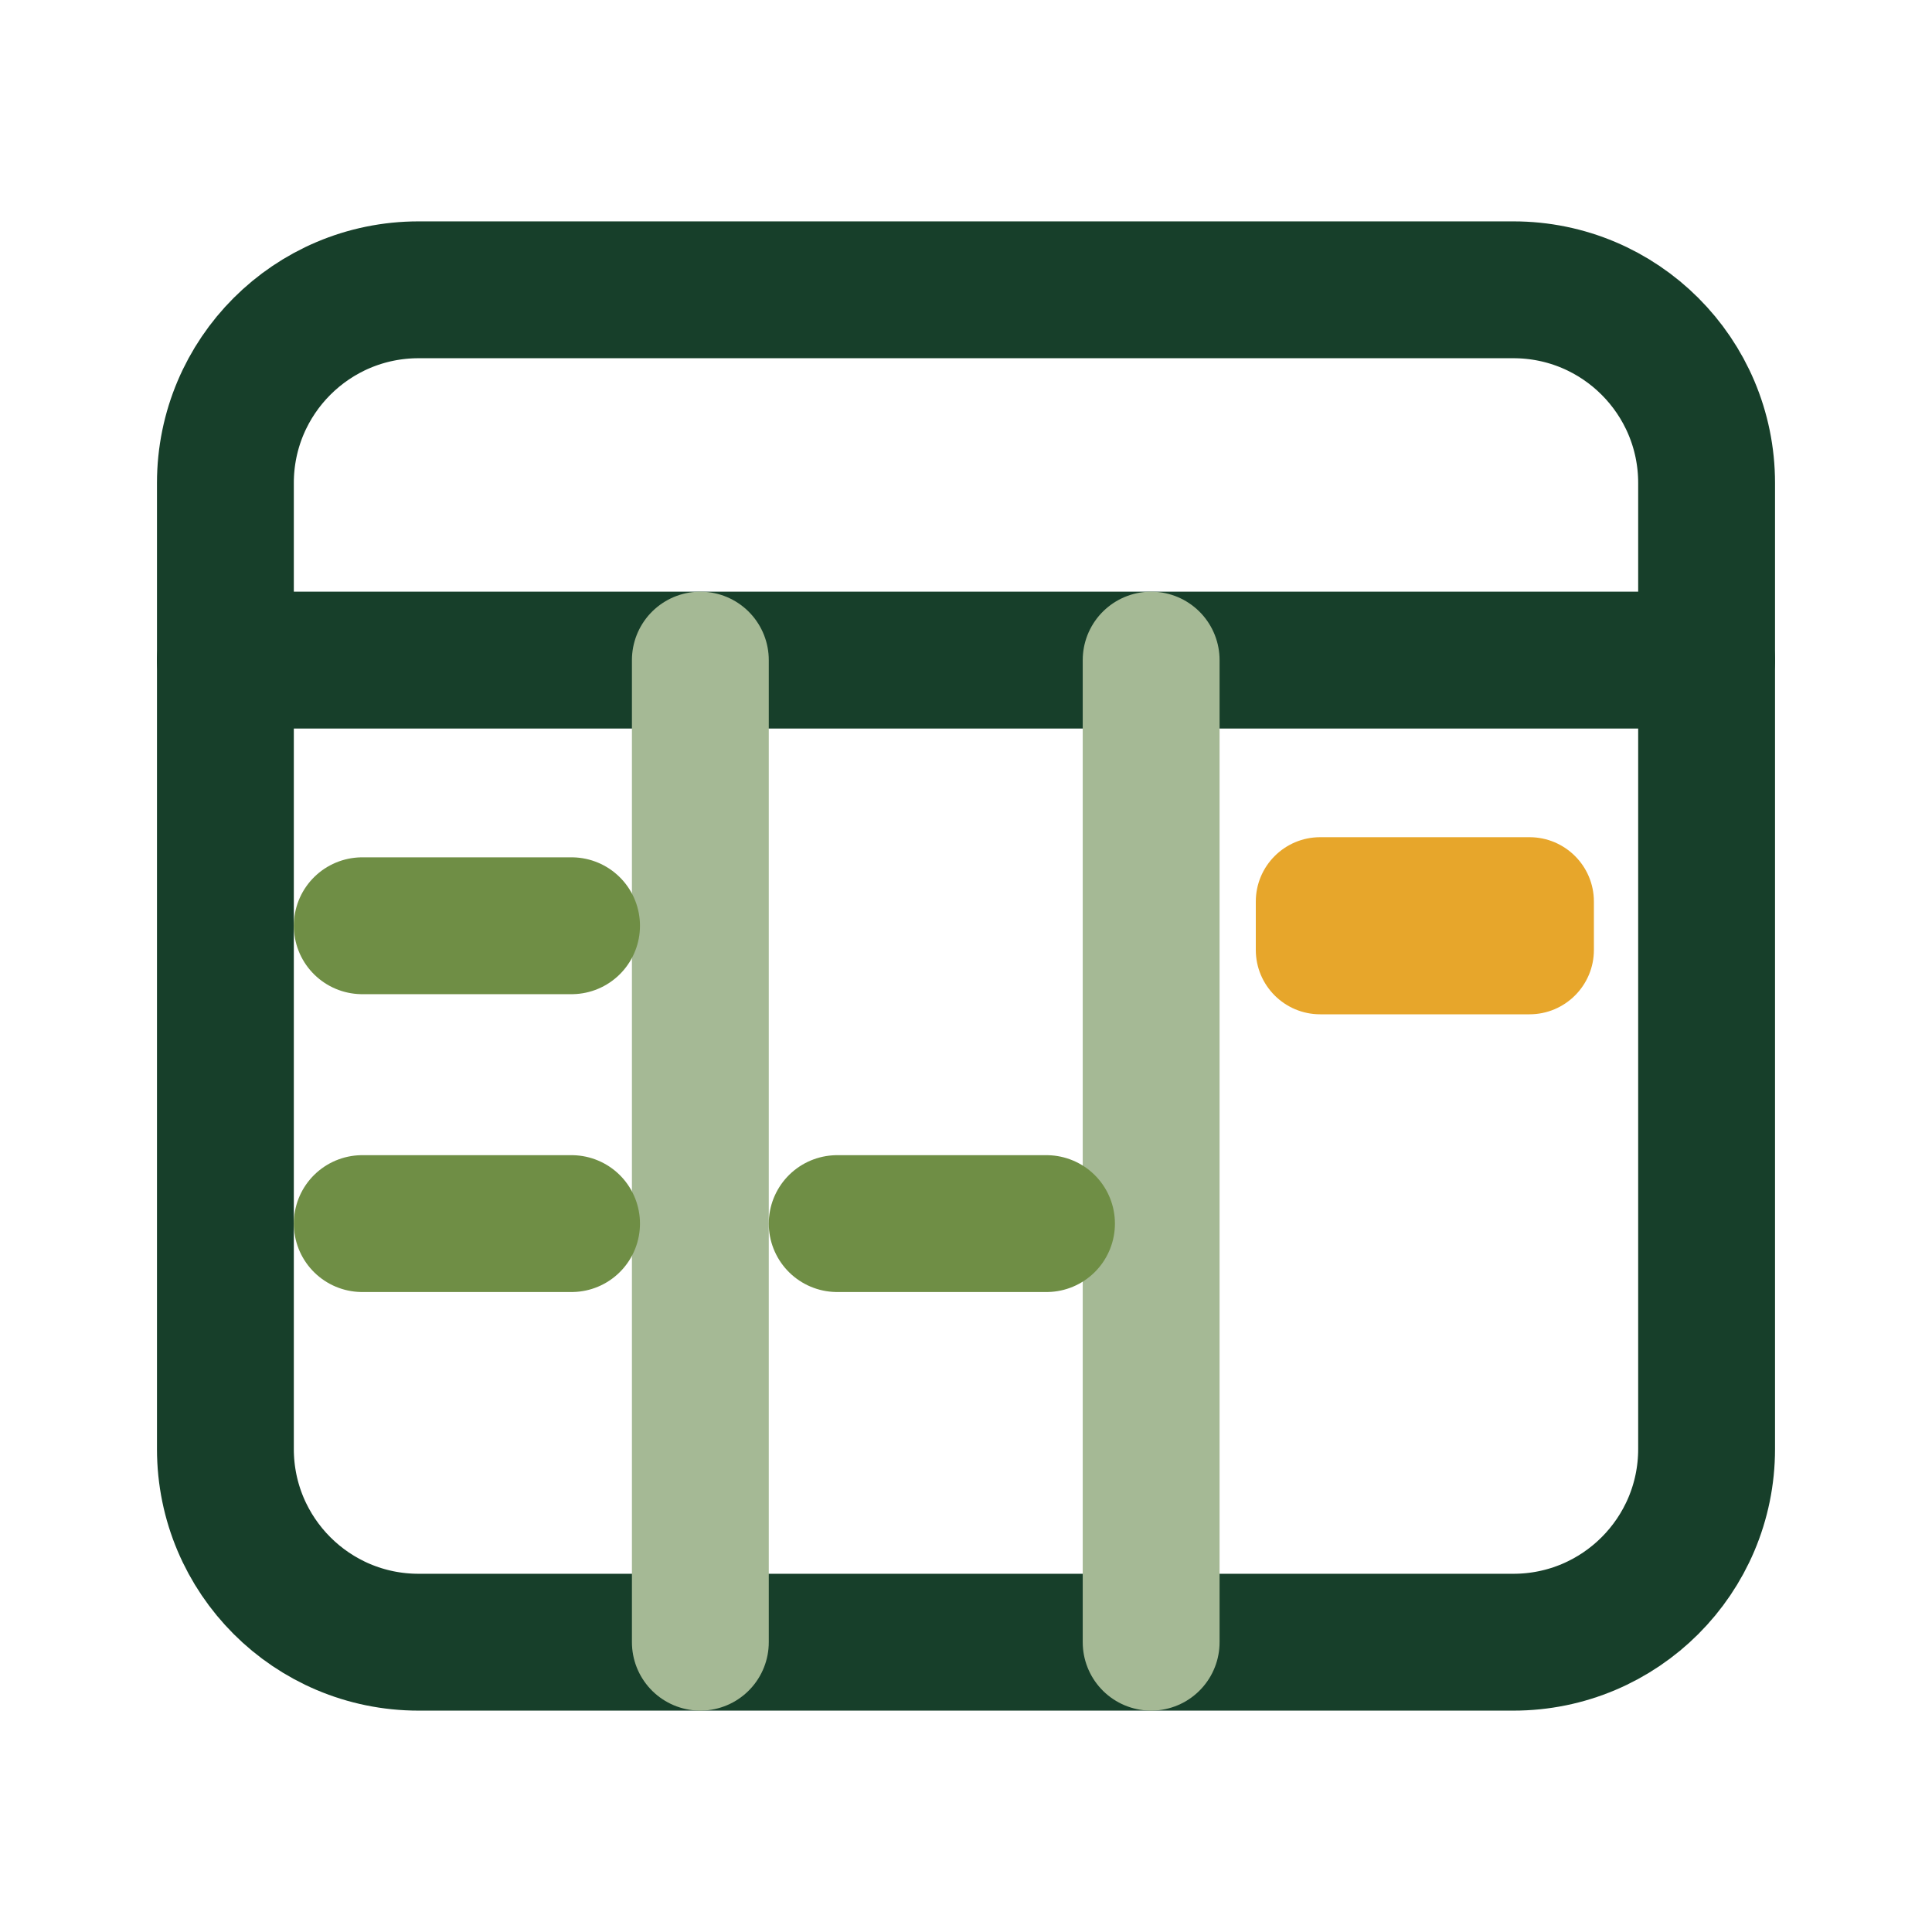
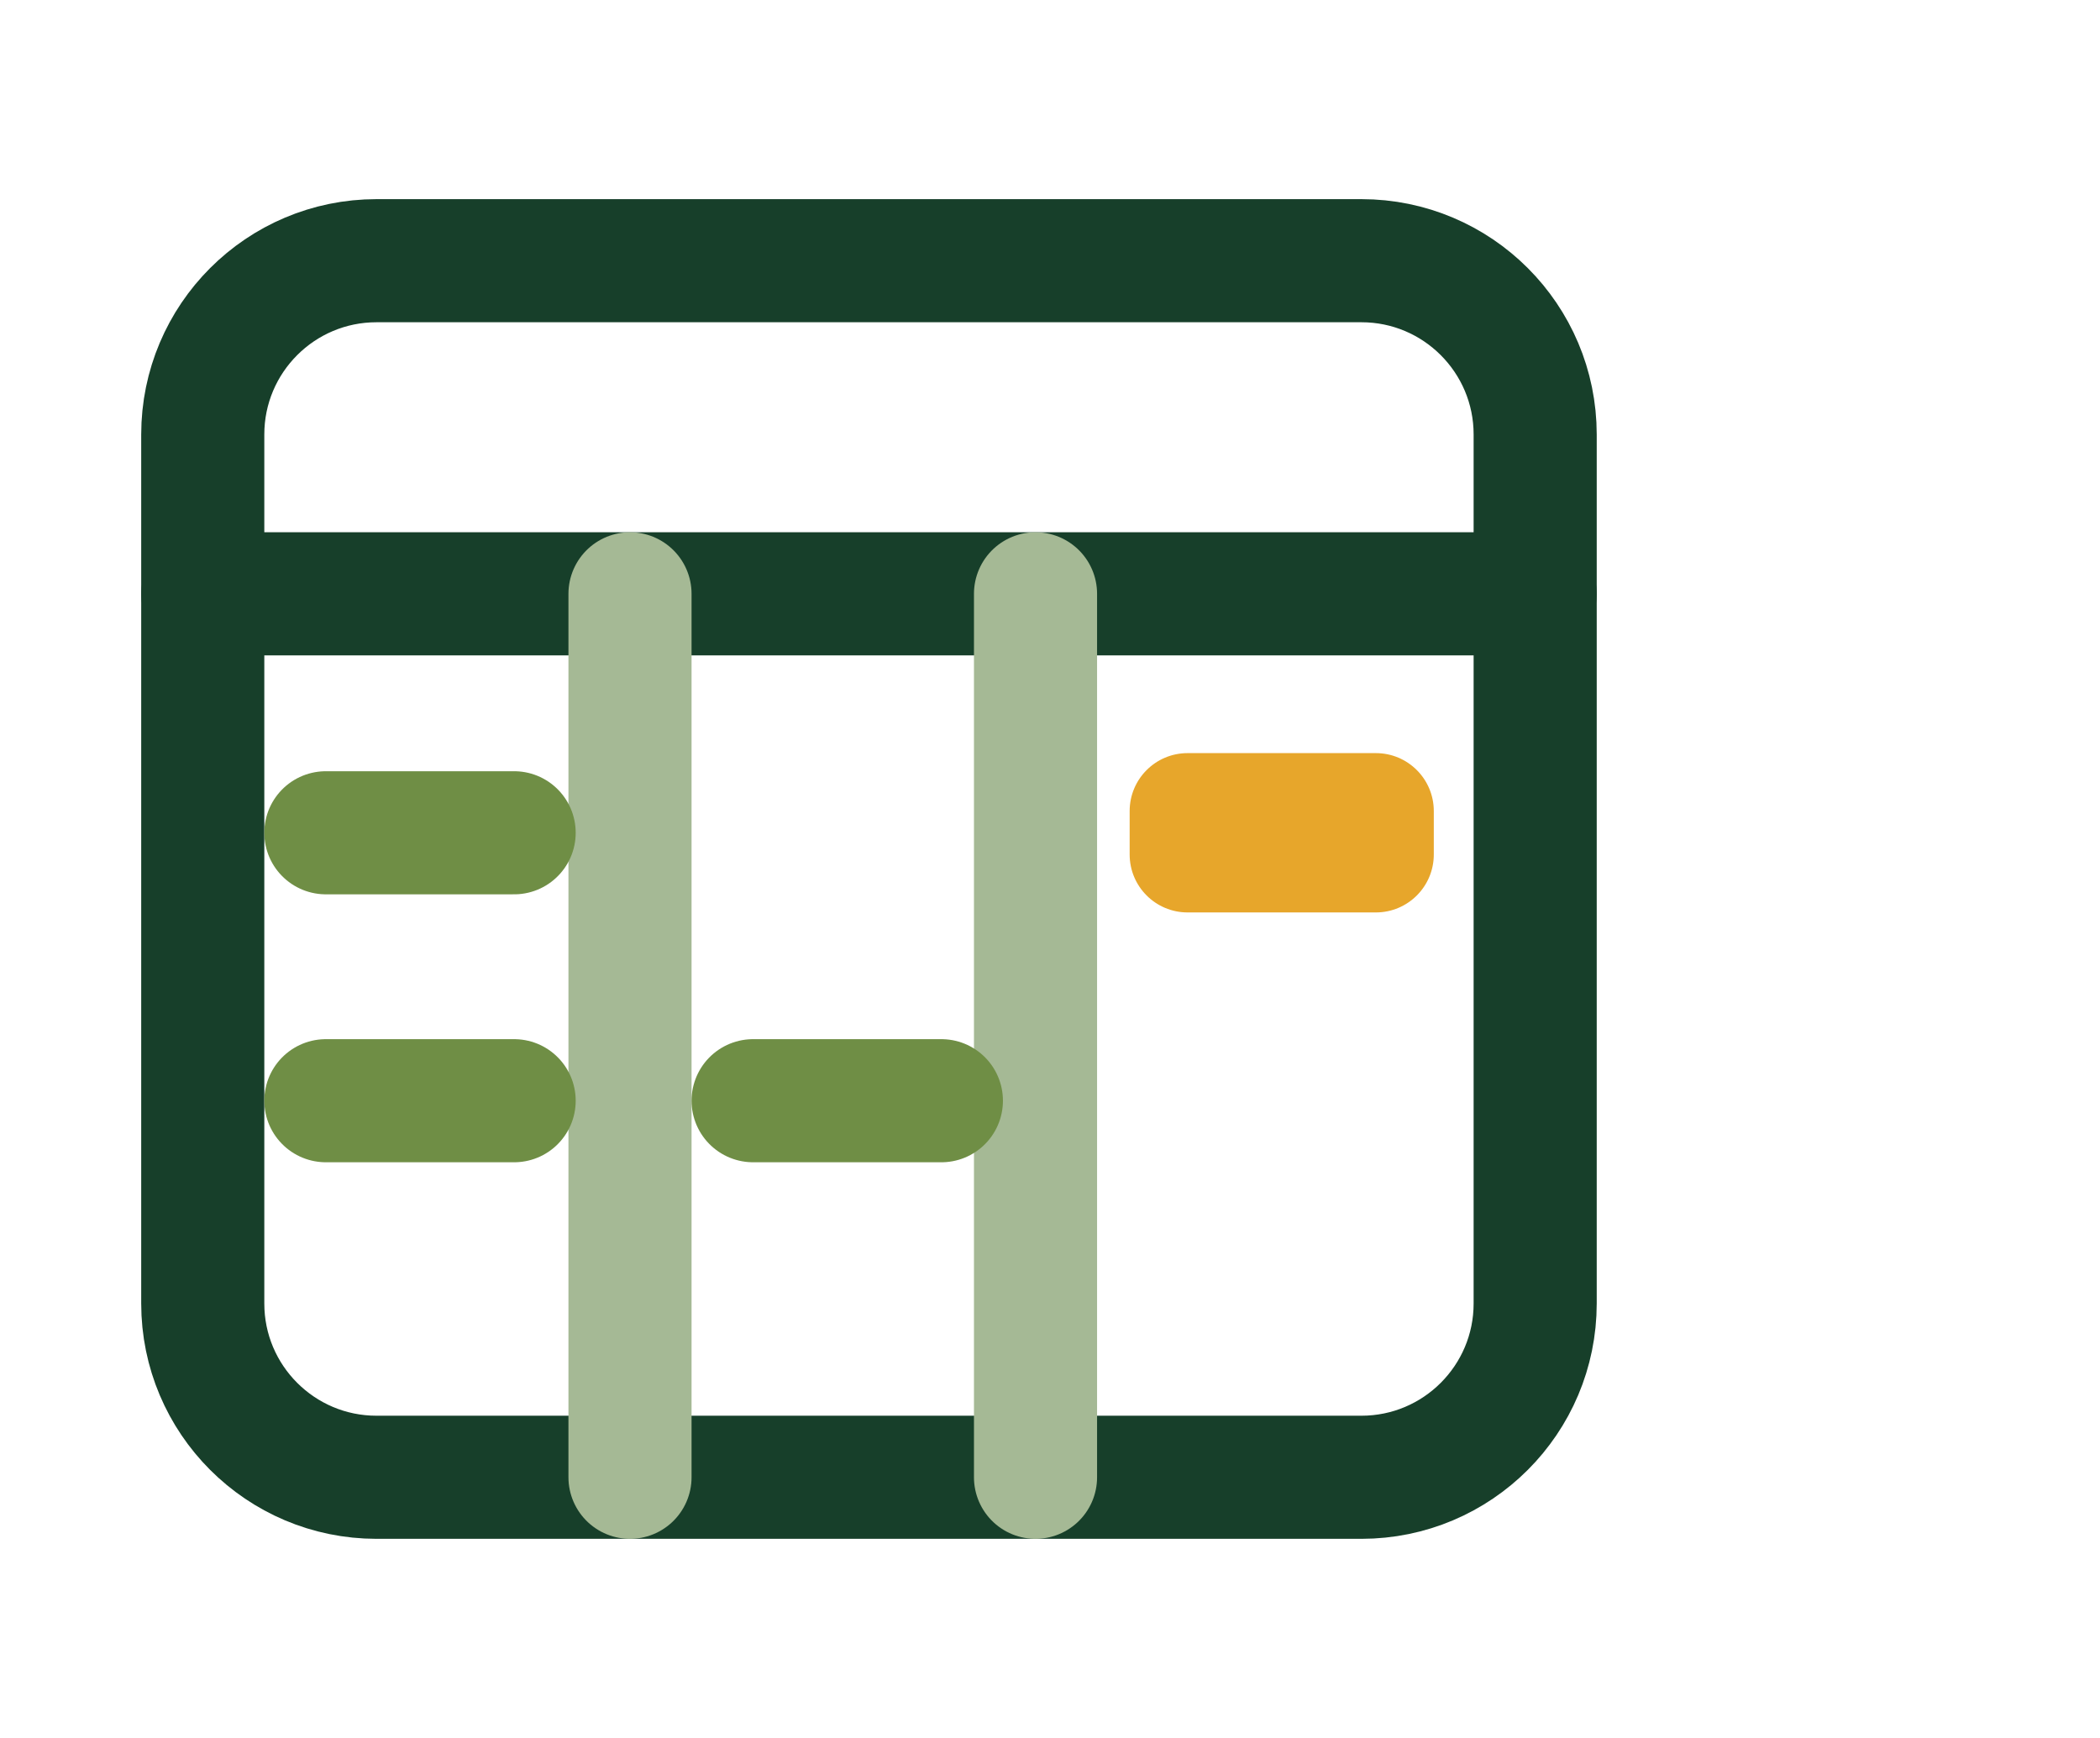
- <svg xmlns="http://www.w3.org/2000/svg" viewBox="0 0 24 24" width="24" height="24" fill="none" stroke="#173f2a" stroke-width="1.7" stroke-linecap="round" stroke-linejoin="round" role="img" aria-label="Delivery contract">
+ <svg xmlns="http://www.w3.org/2000/svg" viewBox="0 0 29 24" width="29" height="24" fill="none" stroke="#173f2a" stroke-width="1.7" stroke-linecap="round" stroke-linejoin="round" role="img" aria-label="Delivery contract">
  <rect x="2.8" y="3.6" width="18.4" height="16.8" rx="2.4" />
  <path d="M2.8 8.2h18.4" />
  <path d="M8.7 8.2v12.2M14.3 8.2v12.2" stroke="#a5b995" />
  <rect x="15.6" y="10.4" width="4.2" height="2.2" rx="0.8" fill="#e7a62b" stroke="none" />
  <path d="M4.5 11.5h2.6M4.5 15.2h2.6M10.4 15.2h2.6" stroke="#6f8e45" />
</svg>
